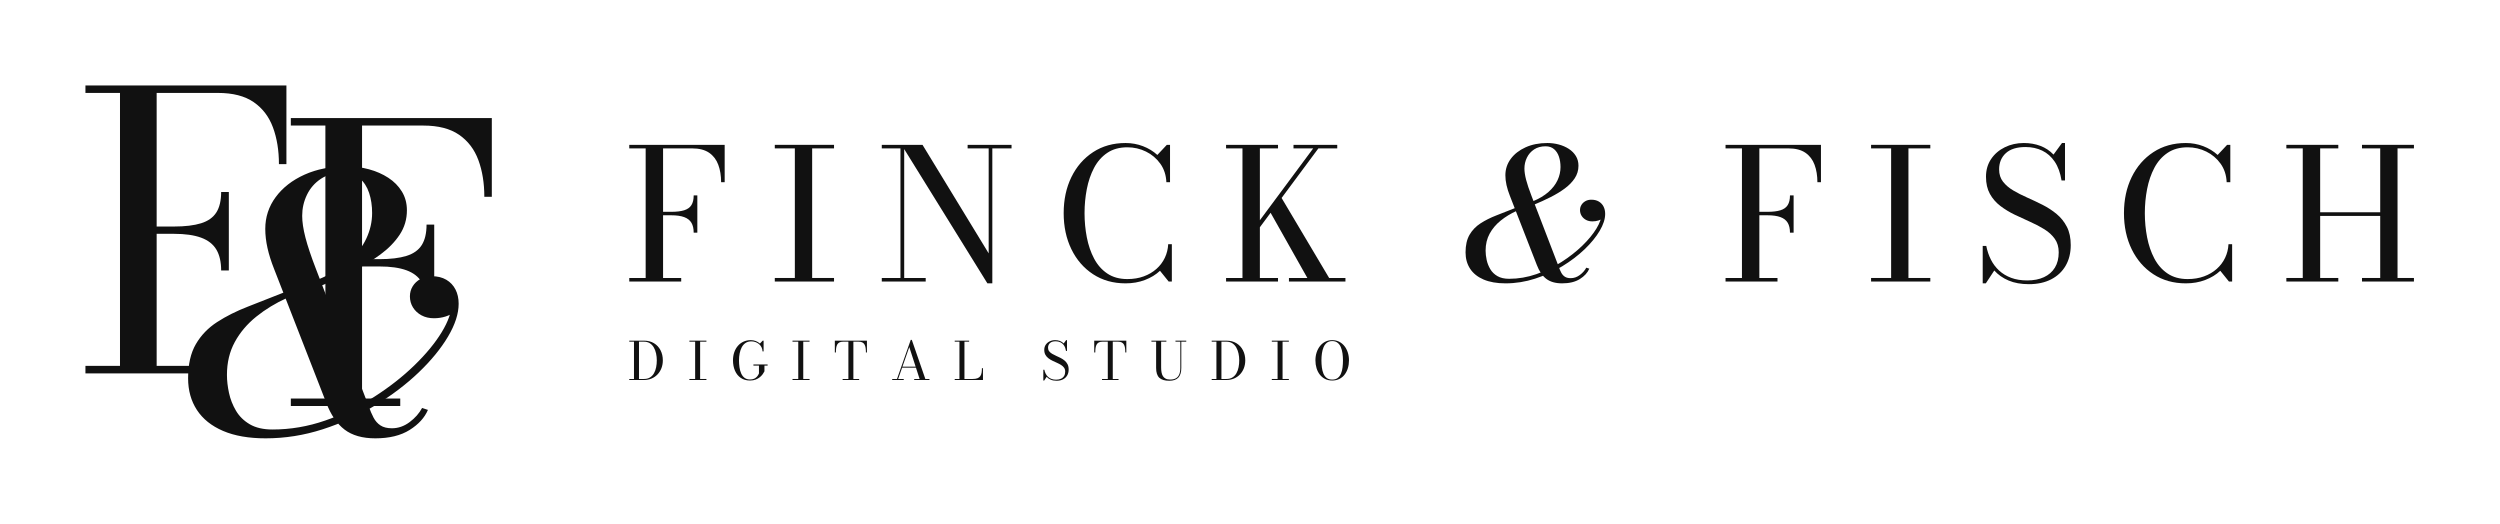
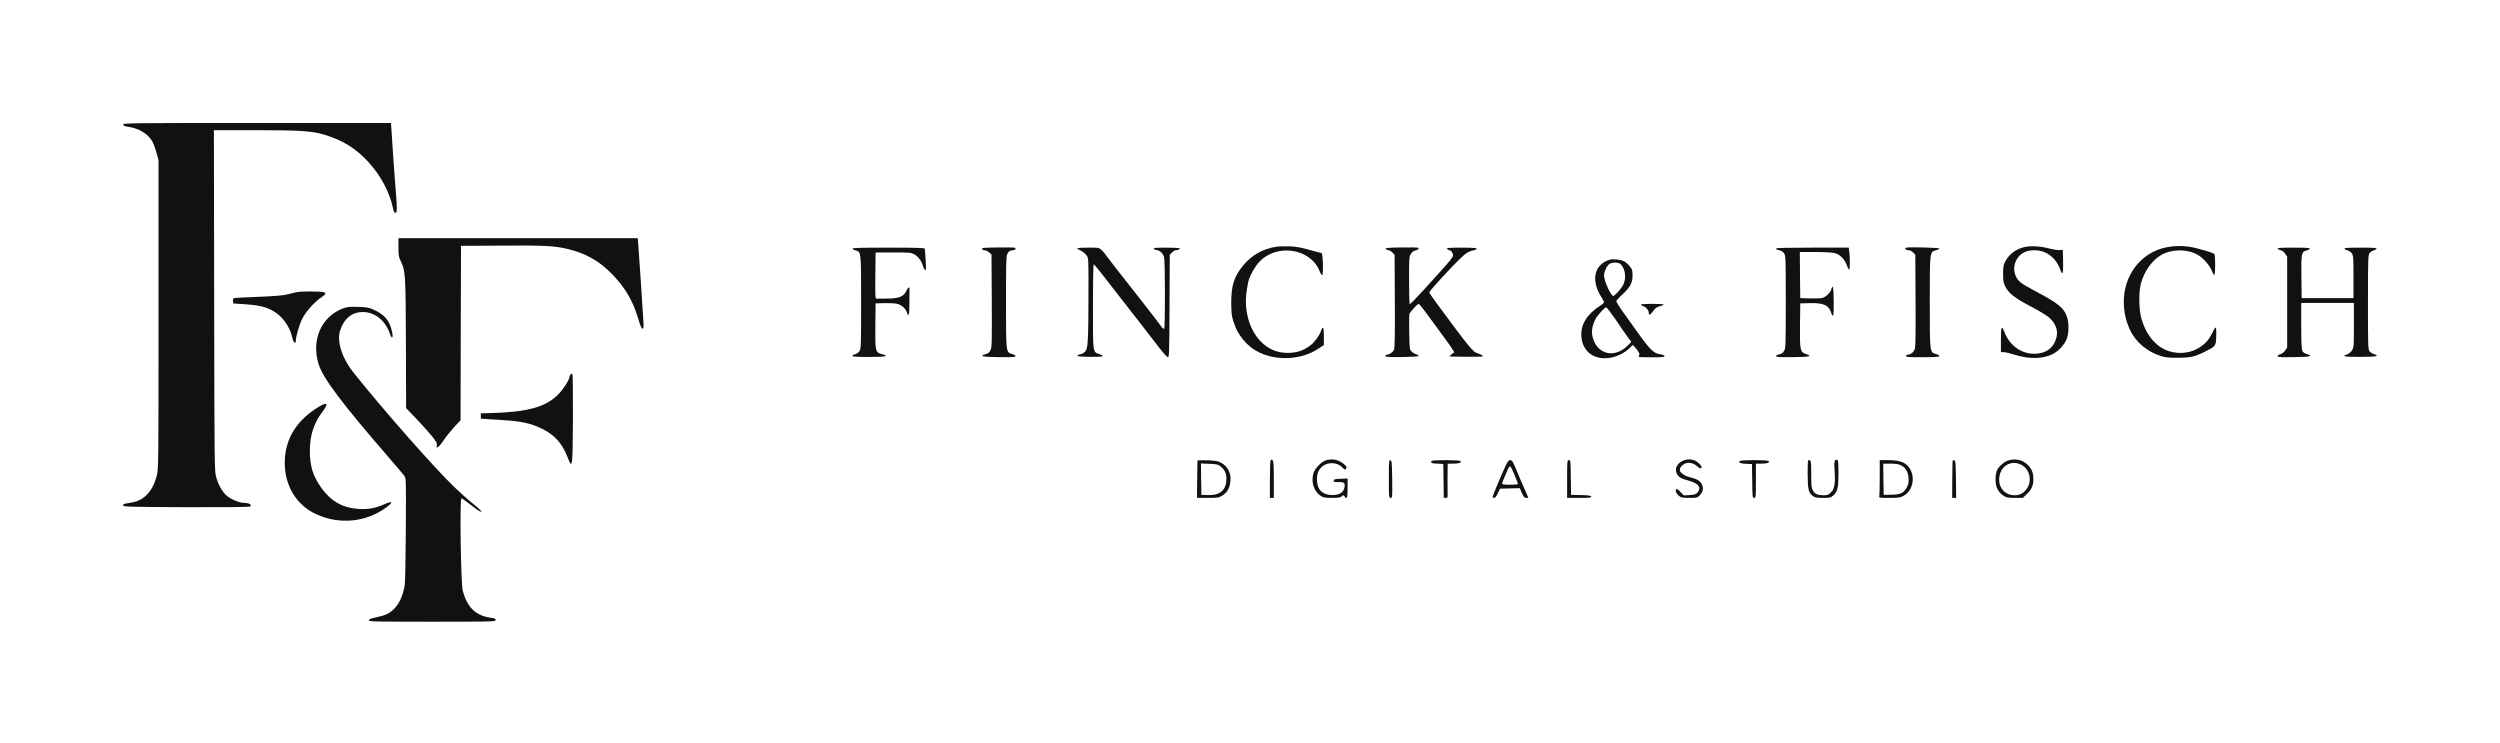
- <svg xmlns="http://www.w3.org/2000/svg" viewBox="0 0 1346 282" width="1346" height="282" role="img" aria-label="Finck &amp; Fisch">
-   <g fill="#111111">
-     <g transform="translate(39.592 201.026) scale(0.103351 -0.103351)">
-       <path d="M769.0 536.0Q769.0 603.0 744.0 645.0Q719.0 687.0 664.5 707.0Q610.0 727.0 523.0 727.0H392.0V765.0H523.0Q610.0 765.0 664.5 782.0Q719.0 799.0 744.0 838.5Q769.0 878.0 769.0 945.0H809.0V536.0ZM1109.0 1500.0V1090.0H1070.0Q1070.0 1197.0 1039.0 1281.0Q1008.0 1365.0 938.5 1413.0Q869.0 1461.0 752.0 1461.0H433.0V39.0H632.0V0.0H62.0V39.0H242.0V1461.0H62.0V1500.0Z" />
-       <path d="M1572.0 -338.4Q1471.72 -338.4 1411.92 -292.86Q1352.12 -247.32 1316.24 -152.56L1044.84 543.88Q1021.84 601.84 1010.34 653.36Q998.84 704.88 998.84 752.72Q998.84 844.72 1053.12 918.32Q1107.4 991.92 1203.08 1035.16Q1298.76 1078.4 1422.96 1078.4Q1482.76 1078.4 1538.88 1063.22Q1595.0 1048.04 1639.62 1019.06Q1684.24 990.08 1710.46 947.3Q1736.68 904.52 1736.68 849.32Q1736.68 779.4 1698.96 722.36Q1661.24 665.32 1597.3 618.4Q1533.36 571.48 1453.78 531.46Q1374.2 491.44 1289.56 456.48L1275.76 489.6Q1371.44 529.16 1433.54 583.9Q1495.64 638.64 1525.54 703.04Q1555.44 767.44 1555.44 835.52Q1555.44 892.56 1539.8 939.94Q1524.16 987.32 1490.58 1016.3Q1457.0 1045.28 1404.56 1045.28Q1336.48 1045.28 1288.64 1013.54Q1240.8 981.8 1215.96 930.28Q1191.12 878.76 1191.12 820.8Q1191.12 772.96 1208.14 707.18Q1225.16 641.4 1262.88 543.88L1537.96 -171.88Q1549.0 -204.08 1562.8 -230.3Q1576.6 -256.52 1599.14 -271.24Q1621.68 -285.96 1658.48 -285.96Q1708.16 -285.96 1750.94 -253.76Q1793.72 -221.56 1815.8 -180.16L1846.16 -190.28Q1820.4 -251.0 1750.94 -294.7Q1681.48 -338.4 1572.0 -338.4ZM1000.68 -338.4Q869.12 -338.4 778.96 -299.76Q688.8 -261.12 642.8 -190.74Q596.8 -120.36 596.8 -25.6Q596.8 82.96 637.28 152.42Q677.76 221.88 748.14 267.42Q818.52 312.96 908.68 347.92Q998.84 382.88 1098.2 422.44L1112.0 393.0Q1022.76 352.52 951.92 295.48Q881.08 238.44 840.14 163.46Q799.2 88.48 799.2 -8.12Q799.2 -52.28 809.78 -101.5Q820.36 -150.72 846.12 -194.42Q871.88 -238.12 918.34 -265.26Q964.8 -292.4 1036.56 -292.4Q1176.4 -292.4 1311.64 -245.48Q1446.88 -198.56 1565.56 -122.66Q1684.24 -46.76 1775.32 41.56Q1866.4 129.88 1917.92 214.52Q1969.44 299.16 1969.44 362.64H2004.4Q2004.4 339.64 1986.0 322.62Q1967.6 305.6 1938.62 296.4Q1909.64 287.2 1877.44 287.2Q1840.64 287.2 1812.58 302.38Q1784.52 317.56 1768.42 343.32Q1752.32 369.08 1752.32 401.28Q1752.32 429.8 1766.58 453.26Q1780.84 476.72 1806.6 491.44Q1832.36 506.16 1866.4 506.16Q1910.56 506.16 1941.84 487.76Q1973.12 469.36 1989.68 437.16Q2006.24 404.96 2006.24 362.64Q2006.24 285.36 1951.04 191.98Q1895.84 98.6 1798.32 5.22Q1700.8 -88.16 1572.92 -165.9Q1445.04 -243.64 1298.76 -291.02Q1152.48 -338.4 1000.68 -338.4Z" />
-       <path d="M1839.0 366.0Q1839.0 433.0 1814.0 475.0Q1789.0 517.0 1734.5 537.0Q1680.0 557.0 1593.0 557.0H1462.0V595.0H1593.0Q1680.0 595.0 1734.5 612.0Q1789.0 629.0 1814.0 668.5Q1839.0 708.0 1839.0 775.0H1879.0V366.0ZM2179.0 1330.0V920.0H2140.0Q2140.0 1027.0 2109.0 1111.0Q2078.0 1195.0 2008.5 1243.0Q1939.0 1291.0 1822.0 1291.0H1503.0V-131.0H1702.0V-170.0H1132.0V-131.0H1312.0V1291.0H1132.0V1330.0Z" />
+ <svg xmlns="http://www.w3.org/2000/svg" viewBox="0 0 949 282" width="949" height="282" role="img" aria-label="Finck &amp; Fisch">
+   <g color="#111111">
+     <g transform="translate(46.00 46.00) scale(0.341727)">
+       <g transform="translate(0,556) scale(0.1,-0.1)" fill="currentColor" stroke="none">
+         <path d="M22 5523 c2 -13 17 -20 55 -25 122 -18 217 -76 269 -163 13 -23 34 -80 47 -126 l22 -84 0 -1715 c0 -1644 -1 -1718 -19 -1785 -27 -103 -63 -169 -121 -224 -53 -50 -104 -71 -208 -86 -38 -5 -47 -10 -45 -23 3 -16 57 -17 703 -20 439 -1 702 1 709 8 19 19 -15 40 -65 40 -59 0 -159 43 -206 88 -45 44 -84 115 -107 197 -20 69 -20 103 -23 1963 l-3 1892 463 0 c489 0 622 -9 757 -48 205 -61 351 -150 488 -297 143 -153 243 -339 283 -527 8 -36 15 -48 27 -46 18 3 18 53 2 248 -6 63 -17 219 -26 345 -8 127 -18 269 -21 318 l-6 87 -1489 0 c-1409 0 -1489 -1 -1486 -17z" />
+         <path d="M3080 4158 c0 -87 3 -108 25 -152 53 -110 55 -139 58 -915 l2 -718 114 -119 c62 -65 140 -152 173 -193 50 -63 59 -79 54 -103 -5 -26 -4 -27 13 -18 11 5 40 40 64 77 25 38 77 102 116 145 l71 76 2 969 3 968 455 3 c459 3 576 -2 718 -35 209 -47 366 -136 516 -293 140 -148 223 -291 281 -489 21 -71 36 -106 46 -106 11 0 13 14 11 65 -5 98 -51 784 -58 868 l-6 72 -1329 0 -1329 0 0 -102z" />
+         <path d="M1960 3663 c-14 -2 -59 -13 -100 -24 -57 -15 -136 -22 -335 -30 -143 -5 -266 -12 -273 -15 -8 -2 -12 -15 -10 -31 l3 -28 110 -7 c149 -9 228 -25 305 -61 117 -55 211 -176 241 -312 12 -56 39 -77 39 -32 0 45 39 177 72 243 38 77 138 189 209 235 27 18 49 38 49 44 0 7 -17 15 -37 19 -42 6 -233 6 -273 -1z" />
+         <path d="M2460 3479 c-242 -95 -353 -358 -264 -627 51 -154 263 -435 779 -1031 82 -95 159 -185 170 -200 20 -25 20 -39 17 -596 -2 -339 -7 -592 -13 -625 -23 -118 -58 -196 -116 -256 -50 -51 -98 -74 -198 -95 -58 -11 -81 -21 -83 -32 -3 -16 51 -17 702 -17 682 0 706 1 706 19 0 14 -10 19 -47 24 -172 21 -270 114 -319 303 -21 77 -34 1024 -15 1024 7 0 42 -24 79 -53 98 -77 131 -99 144 -95 6 2 -33 40 -87 83 -54 43 -153 131 -218 194 -236 229 -800 870 -1122 1276 -122 153 -181 340 -144 456 43 136 132 209 253 209 135 0 251 -94 302 -244 22 -64 38 -46 23 25 -26 121 -80 188 -198 242 -60 28 -77 31 -181 34 -98 3 -123 0 -170 -18z" />
+         <path d="M4992 2748 c-7 -7 -12 -18 -12 -26 0 -33 -69 -141 -125 -197 -142 -143 -346 -198 -765 -208 l-95 -2 0 -30 0 -30 195 -12 c216 -12 319 -30 428 -74 170 -68 273 -169 337 -333 58 -150 60 -140 63 413 1 272 -1 498 -6 503 -4 4 -13 3 -20 -4z" />
+         <path d="M2152 2360 c-220 -147 -333 -347 -335 -590 -2 -258 129 -475 348 -575 259 -120 555 -91 780 75 82 60 72 75 -24 34 -102 -45 -176 -58 -286 -51 -174 11 -306 86 -411 233 -94 131 -129 244 -128 414 1 176 43 304 144 438 76 100 42 109 -88 22z" />
+       </g>
    </g>
-     <g transform="translate(335.752 151.577) scale(0.049064 -0.049064)">
-       <path d="M769.0 536.0Q769.0 603.0 744.0 645.0Q719.0 687.0 664.5 707.0Q610.0 727.0 523.0 727.0H392.0V765.0H523.0Q610.0 765.0 664.5 782.0Q719.0 799.0 744.0 838.5Q769.0 878.0 769.0 945.0H809.0V536.0ZM1109.0 1500.0V1090.0H1070.0Q1070.0 1197.0 1039.0 1281.0Q1008.0 1365.0 938.5 1413.0Q869.0 1461.0 752.0 1461.0H433.0V39.0H632.0V0.0H62.0V39.0H242.0V1461.0H62.0V1500.0Z" />
-       <path d="M1659.0 0.0V39.0H1879.0V1461.0H1659.0V1500.0H2309.0V1461.0H2069.0V39.0H2309.0V0.0Z" />
-       <path d="M3079.0 1500.0V39.0H3315.0V0.0H2833.0V39.0H3038.0V1461.0H2833.0V1500.0ZM4257.0 1500.0V1461.0H4046.0V-20.0H3992.0L3050.0 1500.0H3280.0L4006.0 309.0V1461.0H3775.0V1500.0Z" />
-       <path d="M5508.0 -20.0Q5305.0 -20.0 5152.0 80.0Q4999.0 180.0 4914.0 354.0Q4829.0 528.0 4829.0 750.0Q4829.0 973.0 4914.0 1146.5Q4999.0 1320.0 5152.0 1420.0Q5305.0 1520.0 5508.0 1520.0Q5608.0 1520.0 5698.5 1485.5Q5789.0 1451.0 5857.0 1389.0L5961.0 1500.0H5996.0V1090.0H5956.0Q5951.0 1207.0 5889.5 1293.0Q5828.0 1379.0 5732.5 1426.0Q5637.0 1473.0 5528.0 1473.0Q5398.0 1473.0 5307.5 1412.0Q5217.0 1351.0 5162.5 1247.5Q5108.0 1144.0 5083.0 1015.0Q5058.0 886.0 5058.0 750.0Q5058.0 614.0 5083.0 485.0Q5108.0 356.0 5162.5 252.5Q5217.0 149.0 5307.5 88.0Q5398.0 27.0 5528.0 27.0Q5627.0 27.0 5707.5 56.5Q5788.0 86.0 5847.0 138.5Q5906.0 191.0 5939.0 260.5Q5972.0 330.0 5976.0 410.0H6016.0V0.0H5981.0L5886.0 118.0Q5818.0 54.0 5720.5 17.0Q5623.0 -20.0 5508.0 -20.0Z" />
-       <path d="M6805.0 434.0 7567.0 1461.0H7351.0V1500.0H7831.0V1461.0H7624.0L6862.0 434.0ZM6611.0 0.0V39.0H6791.0V1461.0H6611.0V1500.0H7181.0V1461.0H6982.0V39.0H7181.0V0.0ZM7301.0 0.0V39.0H7503.0L7082.0 786.0L7206.0 941.0L7742.0 39.0H7921.0V0.0Z" />
-       <path d="M10299.0 -20.0Q10190.0 -20.0 10125.0 29.5Q10060.0 79.0 10021.0 182.0L9726.0 939.0Q9701.0 1002.0 9688.5 1058.0Q9676.0 1114.0 9676.0 1166.0Q9676.0 1266.0 9735.0 1346.0Q9794.0 1426.0 9898.0 1473.0Q10002.0 1520.0 10137.0 1520.0Q10202.0 1520.0 10263.0 1503.5Q10324.0 1487.0 10372.5 1455.5Q10421.0 1424.0 10449.5 1377.5Q10478.0 1331.0 10478.0 1271.0Q10478.0 1195.0 10437.0 1133.0Q10396.0 1071.0 10326.5 1020.0Q10257.0 969.0 10170.5 925.5Q10084.0 882.0 9992.0 844.0L9977.0 880.0Q10081.0 923.0 10148.5 982.5Q10216.0 1042.0 10248.5 1112.0Q10281.0 1182.0 10281.0 1256.0Q10281.0 1318.0 10264.0 1369.5Q10247.0 1421.0 10210.5 1452.5Q10174.0 1484.0 10117.0 1484.0Q10043.0 1484.0 9991.0 1449.5Q9939.0 1415.0 9912.0 1359.0Q9885.0 1303.0 9885.0 1240.0Q9885.0 1188.0 9903.5 1116.5Q9922.0 1045.0 9963.0 939.0L10262.0 161.0Q10274.0 126.0 10289.0 97.5Q10304.0 69.0 10328.5 53.0Q10353.0 37.0 10393.0 37.0Q10447.0 37.0 10493.5 72.0Q10540.0 107.0 10564.0 152.0L10597.0 141.0Q10569.0 75.0 10493.5 27.5Q10418.0 -20.0 10299.0 -20.0ZM9678.0 -20.0Q9535.0 -20.0 9437.0 22.0Q9339.0 64.0 9289.0 140.5Q9239.0 217.0 9239.0 320.0Q9239.0 438.0 9283.0 513.5Q9327.0 589.0 9403.5 638.5Q9480.0 688.0 9578.0 726.0Q9676.0 764.0 9784.0 807.0L9799.0 775.0Q9702.0 731.0 9625.0 669.0Q9548.0 607.0 9503.5 525.5Q9459.0 444.0 9459.0 339.0Q9459.0 291.0 9470.5 237.5Q9482.0 184.0 9510.0 136.5Q9538.0 89.0 9588.5 59.5Q9639.0 30.0 9717.0 30.0Q9869.0 30.0 10016.0 81.0Q10163.0 132.0 10292.0 214.5Q10421.0 297.0 10520.0 393.0Q10619.0 489.0 10675.0 581.0Q10731.0 673.0 10731.0 742.0H10769.0Q10769.0 717.0 10749.0 698.5Q10729.0 680.0 10697.5 670.0Q10666.0 660.0 10631.0 660.0Q10591.0 660.0 10560.5 676.5Q10530.0 693.0 10512.5 721.0Q10495.0 749.0 10495.0 784.0Q10495.0 815.0 10510.5 840.5Q10526.0 866.0 10554.0 882.0Q10582.0 898.0 10619.0 898.0Q10667.0 898.0 10701.0 878.0Q10735.0 858.0 10753.0 823.0Q10771.0 788.0 10771.0 742.0Q10771.0 658.0 10711.0 556.5Q10651.0 455.0 10545.0 353.5Q10439.0 252.0 10300.0 167.5Q10161.0 83.0 10002.0 31.5Q9843.0 -20.0 9678.0 -20.0Z" />
-       <path d="M12799.0 536.0Q12799.0 603.0 12774.0 645.0Q12749.0 687.0 12694.5 707.0Q12640.0 727.0 12553.0 727.0H12422.0V765.0H12553.0Q12640.0 765.0 12694.5 782.0Q12749.0 799.0 12774.0 838.5Q12799.0 878.0 12799.0 945.0H12839.0V536.0ZM13139.0 1500.0V1090.0H13100.0Q13100.0 1197.0 13069.0 1281.0Q13038.0 1365.0 12968.5 1413.0Q12899.0 1461.0 12782.0 1461.0H12463.0V39.0H12662.0V0.0H12092.0V39.0H12272.0V1461.0H12092.0V1500.0Z" />
-       <path d="M13689.0 0.0V39.0H13909.0V1461.0H13689.0V1500.0H14339.0V1461.0H14099.0V39.0H14339.0V0.0Z" />
-       <path d="M15421.0 -29.0Q15292.0 -29.0 15198.0 11.0Q15104.0 51.0 15041.0 121.0L14948.0 -20.0H14914.0V391.0H14953.0Q14969.0 309.0 15004.0 240.0Q15039.0 171.0 15094.5 120.0Q15150.0 69.0 15226.5 40.5Q15303.0 12.0 15403.0 12.0Q15509.0 12.0 15586.5 48.0Q15664.0 84.0 15706.0 152.5Q15748.0 221.0 15748.0 320.0Q15748.0 408.0 15705.0 468.5Q15662.0 529.0 15590.5 573.5Q15519.0 618.0 15434.0 655.5Q15349.0 693.0 15264.0 734.0Q15179.0 775.0 15107.5 829.5Q15036.0 884.0 14993.0 961.5Q14950.0 1039.0 14950.0 1150.0Q14950.0 1261.0 15006.0 1344.0Q15062.0 1427.0 15156.5 1473.5Q15251.0 1520.0 15365.0 1520.0Q15464.0 1520.0 15547.0 1488.5Q15630.0 1457.0 15691.0 1393.0L15784.0 1520.0H15817.0V1109.0H15779.0Q15759.0 1234.0 15704.0 1315.5Q15649.0 1397.0 15567.0 1436.5Q15485.0 1476.0 15384.0 1476.0Q15241.0 1476.0 15167.5 1408.5Q15094.0 1341.0 15094.0 1230.0Q15094.0 1151.0 15136.5 1096.0Q15179.0 1041.0 15249.0 999.5Q15319.0 958.0 15403.0 921.0Q15487.0 884.0 15571.0 841.5Q15655.0 799.0 15725.0 741.0Q15795.0 683.0 15837.5 600.5Q15880.0 518.0 15880.0 400.0Q15880.0 270.0 15824.0 173.5Q15768.0 77.0 15665.0 24.0Q15562.0 -29.0 15421.0 -29.0Z" />
-       <path d="M17143.0 -20.0Q16940.0 -20.0 16787.0 80.0Q16634.0 180.0 16549.0 354.0Q16464.0 528.0 16464.0 750.0Q16464.0 973.0 16549.0 1146.5Q16634.0 1320.0 16787.0 1420.0Q16940.0 1520.0 17143.0 1520.0Q17243.0 1520.0 17333.5 1485.5Q17424.0 1451.0 17492.0 1389.0L17596.0 1500.0H17631.0V1090.0H17591.0Q17586.0 1207.0 17524.5 1293.0Q17463.0 1379.0 17367.5 1426.0Q17272.0 1473.0 17163.0 1473.0Q17033.0 1473.0 16942.5 1412.0Q16852.0 1351.0 16797.5 1247.5Q16743.0 1144.0 16718.0 1015.0Q16693.0 886.0 16693.0 750.0Q16693.0 614.0 16718.0 485.0Q16743.0 356.0 16797.5 252.5Q16852.0 149.0 16942.5 88.0Q17033.0 27.0 17163.0 27.0Q17262.0 27.0 17342.5 56.5Q17423.0 86.0 17482.0 138.5Q17541.0 191.0 17574.0 260.5Q17607.0 330.0 17611.0 410.0H17651.0V0.0H17616.0L17521.0 118.0Q17453.0 54.0 17355.5 17.0Q17258.0 -20.0 17143.0 -20.0Z" />
-       <path d="M19646.0 1500.0V1461.0H19466.0V39.0H19646.0V0.0H19076.0V39.0H19276.0V720.0H18617.0V39.0H18816.0V0.0H18246.0V39.0H18426.0V1461.0H18246.0V1500.0H18816.0V1461.0H18617.0V760.0H19276.0V1461.0H19076.0V1500.0Z" />
-     </g>
-     <g transform="translate(337.918 204.591) scale(0.014121 -0.014121)">
-       <path d="M622.0 1500.0Q845.0 1500.0 1006.0 1401.5Q1167.0 1303.0 1254.5 1133.0Q1342.0 963.0 1342.0 750.0Q1342.0 590.0 1290.0 453.5Q1238.0 317.0 1142.0 215.0Q1046.0 113.0 914.0 56.5Q782.0 0.0 622.0 0.0H62.0V39.0H242.0V1461.0H62.0V1500.0ZM433.0 39.0H622.0Q760.0 39.0 854.0 98.0Q948.0 157.0 1005.0 258.0Q1062.0 359.0 1087.0 486.5Q1112.0 614.0 1112.0 750.0Q1112.0 886.0 1084.0 1013.5Q1056.0 1141.0 997.5 1242.0Q939.0 1343.0 846.0 1402.0Q753.0 1461.0 622.0 1461.0H433.0Z" />
-       <path d="M2354.0 0.0V39.0H2574.0V1461.0H2354.0V1500.0H3004.0V1461.0H2764.0V39.0H3004.0V0.0Z" />
-       <path d="M4796.0 592.0H5337.0V548.0H5216.0V330.0Q5194.0 283.0 5151.0 223.0Q5108.0 163.0 5041.5 107.5Q4975.0 52.0 4882.0 16.0Q4789.0 -20.0 4667.0 -20.0Q4459.0 -20.0 4314.0 80.0Q4169.0 180.0 4093.0 354.0Q4017.0 528.0 4017.0 750.0Q4017.0 917.0 4065.5 1057.5Q4114.0 1198.0 4204.0 1302.0Q4294.0 1406.0 4419.0 1463.0Q4544.0 1520.0 4696.0 1520.0Q4795.0 1520.0 4885.5 1485.5Q4976.0 1451.0 5044.0 1390.0L5149.0 1500.0H5184.0V1090.0H5144.0Q5140.0 1179.0 5104.0 1249.5Q5068.0 1320.0 5008.0 1370.0Q4948.0 1420.0 4873.0 1446.5Q4798.0 1473.0 4716.0 1473.0Q4586.0 1473.0 4495.5 1412.0Q4405.0 1351.0 4350.5 1247.5Q4296.0 1144.0 4271.0 1015.0Q4246.0 886.0 4246.0 750.0Q4246.0 614.0 4264.5 484.0Q4283.0 354.0 4329.5 249.0Q4376.0 144.0 4458.0 82.0Q4540.0 20.0 4667.0 20.0Q4760.0 20.0 4822.5 49.0Q4885.0 78.0 4922.5 118.5Q4960.0 159.0 4980.0 196.5Q5000.0 234.0 5007.0 250.0V548.0H4796.0Z" />
-       <path d="M6286.0 0.0V39.0H6506.0V1461.0H6286.0V1500.0H6936.0V1461.0H6696.0V39.0H6936.0V0.0Z" />
-       <path d="M8197.0 0.0V39.0H8417.0V1461.0H8217.0Q8129.0 1461.0 8074.5 1432.5Q8020.0 1404.0 7991.0 1350.5Q7962.0 1297.0 7951.0 1221.0Q7940.0 1145.0 7940.0 1050.0H7900.0V1500.0H9124.0V1050.0H9085.0Q9085.0 1145.0 9074.0 1221.0Q9063.0 1297.0 9033.5 1350.5Q9004.0 1404.0 8949.5 1432.5Q8895.0 1461.0 8807.0 1461.0H8607.0V39.0H8827.0V0.0Z" />
-       <path d="M10457.0 469.0V508.0H11105.0V469.0ZM10835.0 1529.0 11351.0 39.0H11507.0V0.0H10927.0V39.0H11132.0L10739.0 1256.0L10315.0 39.0H10527.0V0.0H10087.0V39.0H10270.0L10794.0 1529.0Z" />
-       <path d="M12471.0 0.0V39.0H12651.0V1461.0H12471.0V1500.0H13021.0V1461.0H12842.0V39.0H13151.0Q13269.0 39.0 13340.0 67.5Q13411.0 96.0 13447.5 149.5Q13484.0 203.0 13496.0 279.0Q13508.0 355.0 13508.0 450.0H13548.0V0.0Z" />
-       <path d="M16356.0 -29.0Q16227.0 -29.0 16133.0 11.0Q16039.0 51.0 15976.0 121.0L15883.0 -20.0H15849.0V391.0H15888.0Q15904.0 309.0 15939.0 240.0Q15974.0 171.0 16029.5 120.0Q16085.0 69.0 16161.5 40.5Q16238.0 12.0 16338.0 12.0Q16444.0 12.0 16521.5 48.0Q16599.0 84.0 16641.0 152.5Q16683.0 221.0 16683.0 320.0Q16683.0 408.0 16640.0 468.5Q16597.0 529.0 16525.5 573.5Q16454.0 618.0 16369.0 655.5Q16284.0 693.0 16199.0 734.0Q16114.0 775.0 16042.5 829.5Q15971.0 884.0 15928.0 961.5Q15885.0 1039.0 15885.0 1150.0Q15885.0 1261.0 15941.0 1344.0Q15997.0 1427.0 16091.5 1473.5Q16186.0 1520.0 16300.0 1520.0Q16399.0 1520.0 16482.0 1488.5Q16565.0 1457.0 16626.0 1393.0L16719.0 1520.0H16752.0V1109.0H16714.0Q16694.0 1234.0 16639.0 1315.5Q16584.0 1397.0 16502.0 1436.5Q16420.0 1476.0 16319.0 1476.0Q16176.0 1476.0 16102.5 1408.5Q16029.0 1341.0 16029.0 1230.0Q16029.0 1151.0 16071.5 1096.0Q16114.0 1041.0 16184.0 999.5Q16254.0 958.0 16338.0 921.0Q16422.0 884.0 16506.0 841.5Q16590.0 799.0 16660.0 741.0Q16730.0 683.0 16772.5 600.5Q16815.0 518.0 16815.0 400.0Q16815.0 270.0 16759.0 173.5Q16703.0 77.0 16600.0 24.0Q16497.0 -29.0 16356.0 -29.0Z" />
-       <path d="M18087.0 0.0V39.0H18307.0V1461.0H18107.0Q18019.0 1461.0 17964.5 1432.5Q17910.0 1404.0 17881.0 1350.5Q17852.0 1297.0 17841.0 1221.0Q17830.0 1145.0 17830.0 1050.0H17790.0V1500.0H19014.0V1050.0H18975.0Q18975.0 1145.0 18964.0 1221.0Q18953.0 1297.0 18923.5 1350.5Q18894.0 1404.0 18839.5 1432.5Q18785.0 1461.0 18697.0 1461.0H18497.0V39.0H18717.0V0.0Z" />
-       <path d="M21299.0 1500.0V1461.0H21110.0V460.0Q21110.0 213.0 20998.5 92.0Q20887.0 -29.0 20650.0 -29.0Q20391.0 -29.0 20270.5 86.0Q20150.0 201.0 20150.0 460.0V1461.0H19971.0V1500.0H20541.0V1461.0H20341.0V480.0Q20341.0 381.0 20355.5 296.5Q20370.0 212.0 20407.5 149.5Q20445.0 87.0 20513.5 52.0Q20582.0 17.0 20690.0 17.0Q20814.0 17.0 20899.0 62.5Q20984.0 108.0 21028.0 205.5Q21072.0 303.0 21072.0 460.0V1461.0H20888.0V1500.0Z" />
-       <path d="M22829.0 1500.0Q23052.0 1500.0 23213.0 1401.5Q23374.0 1303.0 23461.5 1133.0Q23549.0 963.0 23549.0 750.0Q23549.0 590.0 23497.0 453.5Q23445.0 317.0 23349.0 215.0Q23253.0 113.0 23121.0 56.5Q22989.0 0.0 22829.0 0.0H22269.0V39.0H22449.0V1461.0H22269.0V1500.0ZM22640.0 39.0H22829.0Q22967.0 39.0 23061.0 98.0Q23155.0 157.0 23212.0 258.0Q23269.0 359.0 23294.0 486.5Q23319.0 614.0 23319.0 750.0Q23319.0 886.0 23291.0 1013.5Q23263.0 1141.0 23204.5 1242.0Q23146.0 1343.0 23053.0 1402.0Q22960.0 1461.0 22829.0 1461.0H22640.0Z" />
-       <path d="M24561.0 0.0V39.0H24781.0V1461.0H24561.0V1500.0H25211.0V1461.0H24971.0V39.0H25211.0V0.0Z" />
-       <path d="M26864.0 -20.0Q26712.0 -20.0 26593.0 39.5Q26474.0 99.0 26391.5 205.0Q26309.0 311.0 26266.5 450.5Q26224.0 590.0 26224.0 750.0Q26224.0 910.0 26269.5 1049.5Q26315.0 1189.0 26399.0 1295.0Q26483.0 1401.0 26601.0 1460.5Q26719.0 1520.0 26864.0 1520.0Q27009.0 1520.0 27126.5 1460.5Q27244.0 1401.0 27328.5 1295.0Q27413.0 1189.0 27458.0 1049.5Q27503.0 910.0 27503.0 750.0Q27503.0 590.0 27460.5 450.5Q27418.0 311.0 27336.0 205.0Q27254.0 99.0 27135.0 39.5Q27016.0 -20.0 26864.0 -20.0ZM26864.0 16.0Q26995.0 16.0 27075.5 78.5Q27156.0 141.0 27199.5 246.5Q27243.0 352.0 27258.5 483.0Q27274.0 614.0 27274.0 750.0Q27274.0 886.0 27255.5 1017.0Q27237.0 1148.0 27192.0 1253.5Q27147.0 1359.0 27067.0 1421.5Q26987.0 1484.0 26864.0 1484.0Q26741.0 1484.0 26661.0 1421.5Q26581.0 1359.0 26535.5 1253.5Q26490.0 1148.0 26471.5 1017.0Q26453.0 886.0 26453.0 750.0Q26453.0 614.0 26469.0 483.0Q26485.0 352.0 26528.0 246.5Q26571.0 141.0 26652.5 78.5Q26734.0 16.0 26864.0 16.0Z" />
+     <g transform="translate(322.88 93.00) scale(0.333333)">
+       <g transform="translate(0,288) scale(0.1,-0.1)" fill="currentColor" stroke="none">
+         <path d="M4841 2859 c-142 -22 -271 -94 -363 -203 -109 -130 -143 -232 -143 -431 1 -117 4 -151 23 -210 31 -96 56 -142 113 -214 102 -125 252 -197 434 -208 162 -9 315 31 439 117 l46 31 0 100 c0 106 -11 125 -34 58 -17 -50 -69 -122 -113 -157 -91 -71 -181 -98 -304 -89 -294 20 -491 359 -424 732 7 44 17 89 20 100 20 60 73 153 116 199 197 216 583 161 689 -99 12 -30 26 -52 31 -49 10 6 12 139 3 206 l-6 44 -67 18 c-176 49 -212 56 -301 61 -52 2 -124 -1 -159 -6z" />
+         <path d="M13370 2857 c-100 -23 -176 -80 -222 -167 -19 -38 -23 -60 -23 -140 0 -81 4 -102 25 -144 39 -77 110 -132 290 -226 91 -47 184 -104 210 -127 82 -74 108 -160 75 -252 -34 -97 -111 -152 -223 -159 -158 -11 -302 88 -362 247 -32 82 -40 64 -40 -88 l0 -141 31 0 c18 0 73 -13 123 -29 162 -52 319 -50 433 5 69 33 144 116 166 184 22 67 22 173 0 239 -32 101 -99 157 -344 286 -80 42 -163 90 -184 108 -136 112 -73 337 102 363 166 25 303 -67 357 -238 3 -10 10 -18 16 -18 7 0 10 44 8 133 l-3 132 -35 -3 c-19 -1 -70 6 -114 17 -102 27 -216 34 -286 18z" />
+         <path d="M14993 2855 c-192 -35 -353 -162 -435 -345 -82 -182 -78 -407 13 -599 61 -132 191 -243 340 -292 64 -21 92 -24 204 -23 146 0 195 12 312 71 121 61 121 62 125 176 2 60 -1 97 -7 97 -5 0 -22 -26 -37 -58 -35 -75 -75 -122 -142 -166 -99 -66 -229 -83 -349 -46 -149 46 -265 183 -318 377 -28 102 -31 297 -5 393 38 141 125 263 230 325 121 71 300 72 419 2 70 -41 139 -124 167 -199 20 -57 30 -29 30 85 0 61 -4 117 -8 123 -10 16 -204 72 -287 84 -91 13 -163 11 -252 -5z" />
+         <path d="M1678 2852 c-160 -2 -186 -5 -182 -17 4 -8 17 -15 30 -15 12 0 36 -11 51 -24 l28 -24 3 -529 c2 -488 1 -531 -15 -562 -13 -26 -28 -37 -57 -45 -79 -22 -37 -31 154 -33 150 -2 190 1 190 11 0 7 -18 18 -41 25 -70 21 -69 11 -69 596 0 433 2 521 15 544 15 30 33 41 65 41 21 0 37 18 24 28 -5 4 -93 6 -196 4z" />
+         <path d="M6272 2852 c-140 -2 -183 -5 -179 -15 2 -6 15 -13 29 -15 14 -2 36 -14 49 -28 l24 -26 3 -526 c2 -384 -1 -534 -9 -555 -12 -28 -54 -57 -84 -57 -8 0 -15 -6 -15 -14 0 -11 34 -13 188 -12 103 2 189 6 192 11 3 4 -10 13 -27 19 -18 6 -43 21 -55 34 -22 22 -23 30 -26 213 -2 105 -1 201 2 213 5 21 92 116 106 116 4 0 38 -42 76 -92 206 -279 294 -399 310 -428 l19 -31 -27 -21 c-16 -11 -28 -23 -28 -26 0 -5 311 -7 374 -3 18 2 -16 29 -43 34 -59 12 -93 53 -474 570 -48 64 -87 122 -87 128 0 14 264 302 359 391 49 47 83 70 113 79 24 6 49 13 56 15 6 2 12 8 12 14 0 6 -60 10 -171 10 -130 0 -170 -3 -167 -12 3 -7 15 -15 29 -18 14 -4 28 -17 33 -33 16 -44 34 -20 -324 -415 -85 -94 -158 -168 -162 -166 -5 3 -8 125 -8 272 0 249 1 269 20 300 13 21 31 35 50 39 32 6 48 21 34 31 -5 4 -91 6 -192 4z" />
+         <path d="M12018 2849 c-18 -11 2 -29 31 -29 17 0 37 -10 52 -26 l24 -26 3 -516 c2 -354 0 -529 -8 -554 -11 -37 -49 -68 -85 -68 -8 0 -15 -7 -15 -14 0 -13 30 -15 190 -14 141 0 190 4 190 13 0 6 -18 17 -41 24 -70 21 -69 12 -69 592 0 579 -1 570 71 589 21 6 39 15 39 20 0 10 -366 19 -382 9z" />
+         <path d="M22 2838 c3 -7 19 -16 36 -20 63 -17 62 -10 62 -593 0 -512 -1 -528 -20 -555 -11 -16 -34 -31 -50 -35 -17 -4 -30 -12 -30 -18 0 -9 52 -12 190 -12 196 0 235 9 144 33 -72 19 -75 35 -72 330 l3 247 103 3 c56 1 120 -2 142 -8 51 -14 96 -52 110 -95 22 -66 30 -35 30 115 0 83 0 153 1 157 0 4 -3 9 -8 10 -5 2 -17 -16 -28 -39 -31 -66 -82 -87 -215 -88 -58 -1 -113 -1 -123 -1 -16 1 -17 18 -15 264 l3 262 200 0 c188 0 202 -1 242 -22 43 -23 85 -81 98 -135 4 -15 14 -33 22 -40 13 -10 14 3 8 108 -4 65 -8 125 -10 132 -4 9 -95 12 -416 12 -316 0 -410 -3 -407 -12z" />
+         <path d="M2580 2842 c0 -4 19 -16 43 -27 23 -11 52 -35 65 -54 22 -34 22 -34 21 -450 -1 -534 -6 -611 -38 -645 -13 -14 -39 -29 -58 -32 -19 -4 -32 -11 -30 -17 4 -13 280 -16 287 -3 3 5 -13 15 -35 23 -78 27 -75 -1 -75 541 0 265 4 482 8 482 5 0 44 -46 88 -102 44 -57 127 -164 185 -238 58 -74 168 -215 245 -314 76 -98 177 -229 224 -290 47 -61 93 -112 103 -114 15 -3 17 40 19 582 l3 584 24 26 c14 14 32 26 42 26 24 0 49 11 49 21 0 5 -68 9 -151 9 -116 0 -150 -3 -147 -12 3 -7 18 -14 34 -16 38 -5 72 -37 84 -81 13 -46 13 -808 1 -816 -5 -3 -22 12 -38 34 -33 47 -247 321 -388 500 -56 69 -138 176 -184 236 -130 171 -104 155 -253 155 -70 0 -128 -3 -128 -8z" />
+         <path d="M10540 2840 c0 -11 8 -15 50 -24 14 -3 33 -18 43 -35 16 -27 17 -73 17 -553 0 -501 -1 -524 -20 -555 -13 -23 -29 -34 -55 -39 -19 -3 -35 -12 -35 -20 0 -10 37 -13 190 -11 194 2 227 10 151 35 -68 23 -72 42 -69 329 l3 248 104 3 c158 4 217 -21 246 -104 26 -76 33 -48 31 123 -1 162 -10 206 -28 137 -10 -40 -67 -91 -110 -99 -18 -3 -80 -5 -138 -3 l-105 3 -3 263 -2 262 175 0 c100 0 196 -5 222 -12 59 -14 116 -72 138 -139 9 -27 21 -49 26 -49 10 0 12 119 3 198 l-7 52 -413 0 c-278 0 -414 -3 -414 -10z" />
+         <path d="M16252 2838 c3 -7 18 -15 33 -18 19 -3 38 -18 52 -39 l23 -34 0 -517 0 -517 -23 -34 c-13 -20 -36 -37 -55 -43 -17 -5 -32 -15 -32 -22 0 -11 36 -13 185 -11 189 2 227 11 147 35 -25 8 -43 21 -50 37 -8 18 -12 109 -12 285 l0 260 300 0 300 0 0 -254 c0 -247 -1 -254 -23 -287 -12 -19 -36 -38 -53 -44 -71 -23 -36 -30 146 -29 184 0 228 8 161 30 -19 6 -43 21 -53 34 -17 21 -18 54 -18 559 0 495 2 538 18 559 10 12 31 26 47 30 16 5 30 13 33 20 3 9 -43 12 -183 12 -145 0 -186 -3 -183 -12 3 -7 17 -15 33 -18 15 -3 37 -18 49 -33 20 -27 21 -40 21 -270 l0 -242 -295 0 -295 0 -3 244 c-3 271 0 283 60 299 17 4 33 13 36 20 3 9 -42 12 -183 12 -145 0 -186 -3 -183 -12z" />
+         <path d="M8640 2711 c-173 -56 -211 -234 -90 -424 16 -26 30 -53 30 -60 -1 -7 -21 -25 -46 -40 -147 -94 -220 -212 -212 -344 9 -155 114 -253 268 -253 102 0 223 52 289 124 14 14 27 26 31 26 3 0 23 -23 44 -51 29 -39 35 -53 26 -64 -6 -8 -7 -16 -2 -19 5 -3 73 -5 151 -5 110 0 141 3 141 14 0 8 -18 16 -49 20 -79 11 -120 53 -301 310 -35 50 -75 106 -90 125 -51 68 -110 159 -110 171 0 6 29 39 65 71 92 85 120 135 120 220 0 59 -3 70 -31 105 -17 21 -45 46 -63 56 -35 21 -132 31 -171 18z m121 -44 c60 -45 78 -160 38 -240 -22 -45 -96 -127 -114 -127 -27 0 -105 174 -105 233 1 42 32 110 61 131 27 19 97 21 120 3z m-50 -634 c51 -76 112 -165 136 -197 l44 -59 -38 -39 c-152 -156 -357 -105 -404 100 -14 59 -3 124 33 196 23 45 105 136 123 136 7 0 54 -62 106 -137z" />
+         <path d="M9000 2200 c0 -5 11 -12 25 -16 29 -7 65 -48 65 -75 0 -34 17 -28 48 16 25 36 41 47 77 57 25 7 45 16 45 20 0 4 -58 8 -130 8 -78 0 -130 -4 -130 -10z" />
+         <path d="M4783 428 c-4 -7 -8 -106 -8 -220 l0 -208 23 0 22 0 0 209 c0 167 -3 211 -14 220 -11 9 -16 9 -23 -1z" />
+         <path d="M5410 427 c-49 -16 -123 -93 -138 -143 -31 -104 3 -209 84 -262 29 -19 48 -22 126 -22 73 0 95 4 111 17 18 17 19 17 32 0 28 -38 35 -19 35 93 l0 111 -77 -3 c-65 -3 -78 -6 -81 -20 -3 -16 5 -18 57 -18 67 0 76 -9 63 -70 -12 -53 -68 -82 -149 -77 -100 5 -154 57 -161 156 -5 72 9 118 48 158 64 65 177 65 241 -1 25 -25 31 -28 39 -16 14 23 13 26 -26 58 -59 49 -130 62 -204 39z" />
+         <path d="M9499 431 c-93 -29 -129 -114 -74 -179 20 -24 44 -35 111 -53 124 -33 161 -83 103 -144 -14 -14 -36 -20 -84 -23 l-66 -4 -39 40 c-28 30 -41 38 -48 29 -13 -16 0 -47 32 -74 23 -20 37 -23 117 -23 88 0 93 1 119 29 39 40 46 82 23 128 -19 39 -56 60 -151 83 -23 6 -56 23 -73 38 -26 23 -29 32 -23 56 8 32 56 66 96 66 39 0 80 -18 106 -46 23 -24 42 -24 42 0 0 17 -50 63 -83 75 -32 12 -70 13 -108 2z" />
+         <path d="M11210 425 c-8 -9 -9 -44 -4 -113 10 -146 0 -208 -41 -249 -29 -29 -40 -33 -83 -33 -68 0 -98 13 -122 52 -18 29 -20 51 -20 186 0 128 -2 154 -15 159 -9 3 -18 3 -21 0 -3 -3 -5 -76 -5 -163 2 -173 11 -208 61 -244 23 -16 44 -20 114 -20 79 0 89 2 115 26 51 45 61 87 61 253 0 120 -3 150 -14 154 -8 3 -20 0 -26 -8z" />
+         <path d="M13188 428 c-48 -13 -115 -71 -134 -117 -9 -21 -16 -64 -15 -104 0 -83 27 -138 86 -179 36 -25 48 -27 133 -28 l92 0 49 48 c52 50 71 95 71 167 0 69 -19 117 -65 161 -59 57 -132 75 -217 52z m142 -50 c105 -53 131 -196 54 -288 -36 -42 -74 -60 -129 -60 -101 0 -175 75 -175 176 0 147 127 234 250 172z" />
+         <path d="M3950 424 c0 -5 -1 -102 -3 -217 l-2 -207 123 0 c112 0 126 2 161 24 55 35 78 69 92 134 22 108 -17 198 -105 244 -33 18 -63 23 -153 26 -62 2 -113 0 -113 -4z m257 -60 c52 -39 73 -81 73 -148 -1 -126 -72 -189 -210 -184 l-75 3 -3 178 -2 179 94 -4 c77 -2 100 -7 123 -24z" />
+         <path d="M6130 216 c0 -210 1 -216 20 -216 20 0 20 5 18 212 -3 193 -5 213 -20 216 -17 3 -18 -12 -18 -212z" />
+         <path d="M6615 420 c-13 -21 8 -30 71 -30 35 0 64 -3 64 -7 0 -5 2 -92 3 -195 l2 -188 23 0 c18 0 22 5 21 23 -1 12 -1 100 -1 195 l2 172 63 0 c65 0 94 10 83 29 -9 14 -322 15 -331 1z" />
+         <path d="M7465 378 c-14 -29 -56 -126 -94 -216 -65 -153 -67 -162 -46 -162 16 0 27 12 46 53 l24 52 113 3 113 3 24 -56 c20 -45 29 -55 50 -55 l24 0 -18 43 c-10 23 -31 69 -45 102 -15 33 -46 105 -68 160 -47 114 -53 125 -79 125 -13 0 -27 -17 -44 -52z m97 -118 c21 -51 38 -97 38 -102 0 -4 -40 -8 -90 -8 -69 0 -90 3 -90 14 0 7 14 44 31 82 17 37 35 79 40 92 5 13 15 22 21 20 7 -3 29 -46 50 -98z" />
+         <path d="M8160 215 l0 -215 140 0 c118 0 139 2 134 15 -5 11 -30 15 -117 17 l-112 3 -3 198 c-2 189 -3 197 -22 197 -19 0 -20 -7 -20 -215z" />
+         <path d="M10124 419 c-11 -19 10 -28 76 -31 l65 -3 3 -192 c2 -185 3 -193 22 -193 19 0 20 7 20 195 l0 195 63 0 c65 0 94 10 83 29 -10 15 -322 15 -332 0z" />
+         <path d="M11720 231 c0 -110 -3 -206 -6 -215 -5 -14 9 -16 114 -16 105 0 125 3 162 23 114 60 142 233 55 334 -45 53 -108 73 -231 73 l-94 0 0 -199z m237 143 c56 -27 87 -76 91 -148 3 -49 -1 -70 -20 -106 -34 -65 -71 -83 -177 -84 l-86 -1 -3 178 -2 177 81 0 c54 0 92 -5 116 -16z" />
+         <path d="M12549 418 c-1 -7 -2 -104 -3 -215 l-1 -203 23 0 22 0 -2 212 c-3 193 -5 213 -20 216 -10 2 -18 -2 -19 -10z" />
+       </g>
    </g>
  </g>
</svg>
